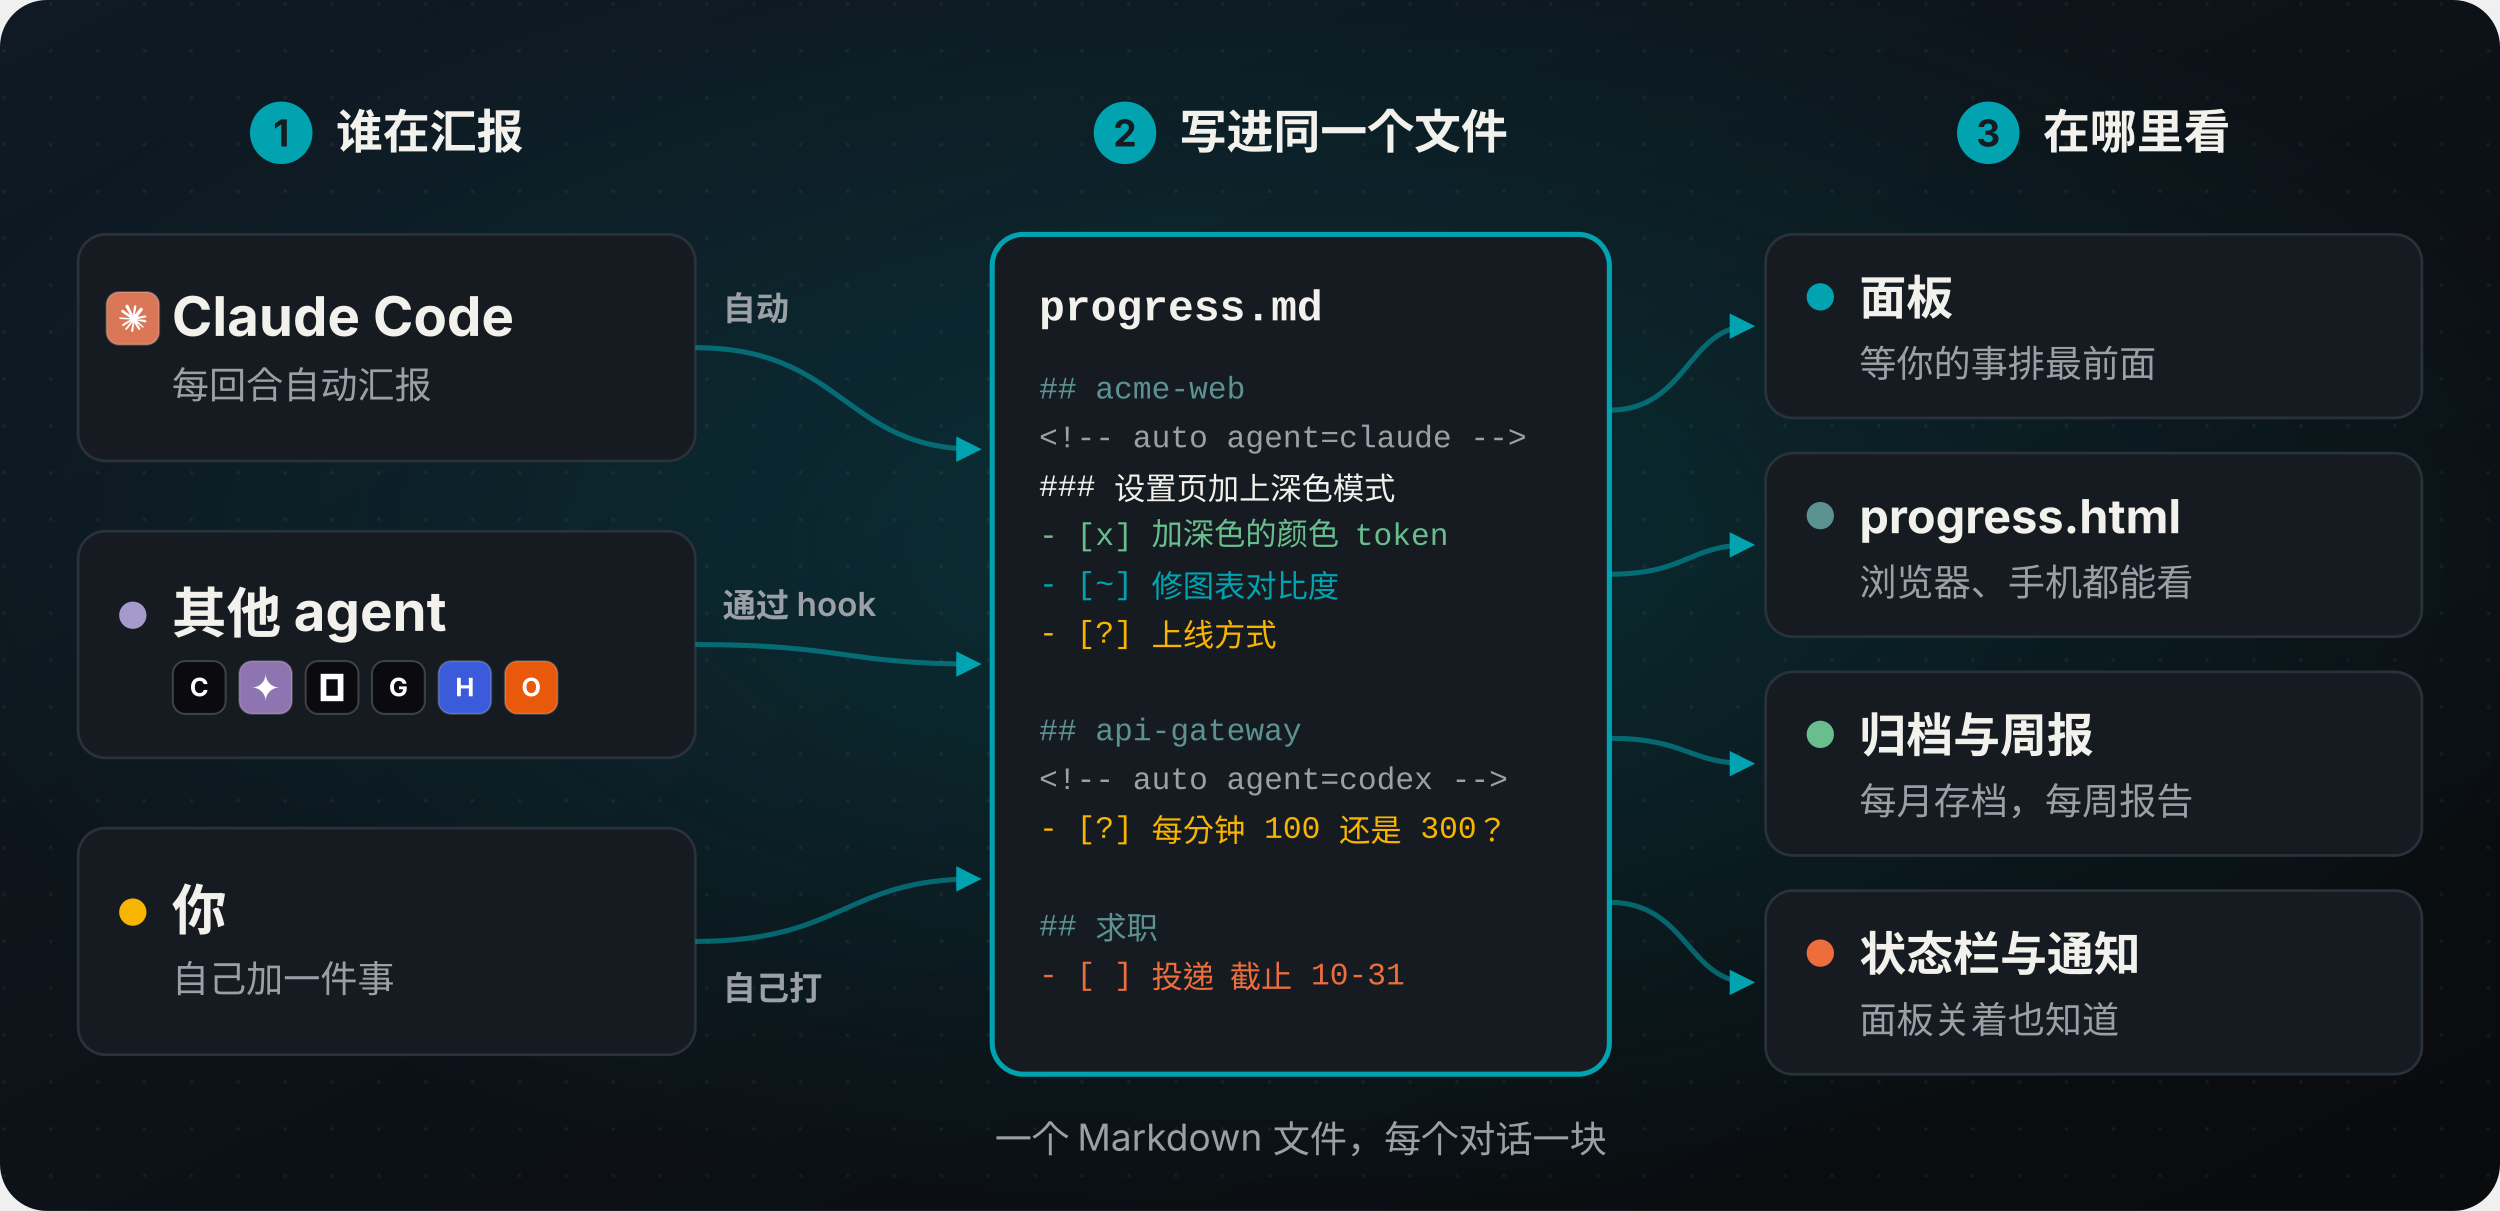
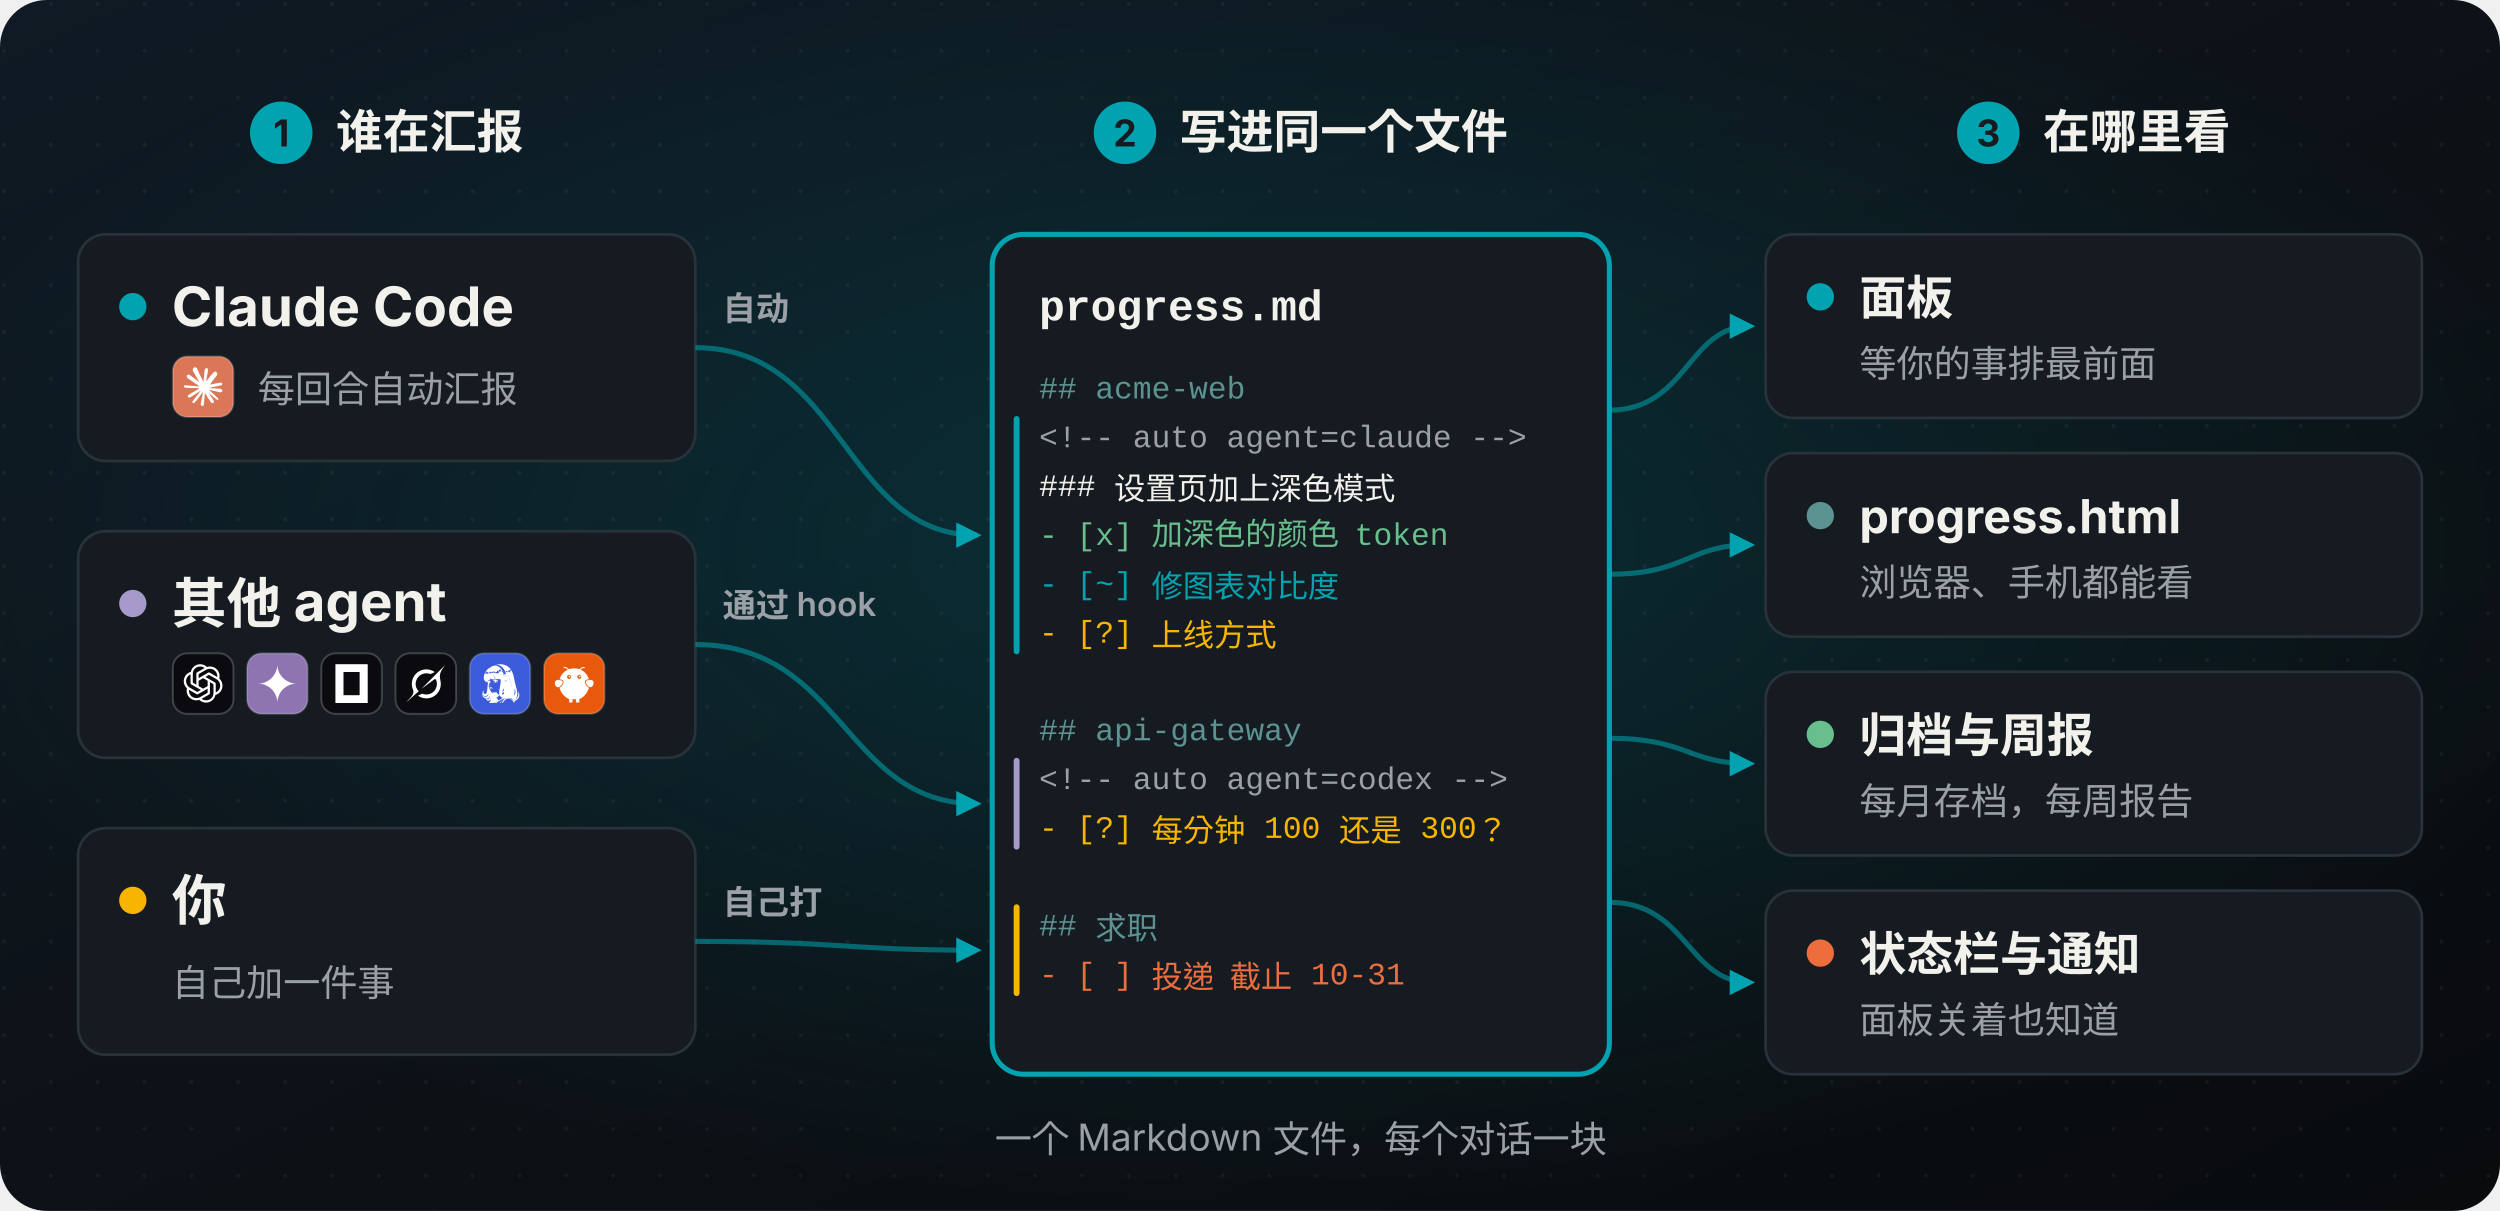
<svg xmlns="http://www.w3.org/2000/svg" width="1280" height="620" viewBox="0 0 1280 620" role="img" aria-label="progress.md: 一个 Markdown 文件，每个对话一块">
  <defs>
    <linearGradient id="sky" x1="0" y1="0" x2="1" y2="1">
      <stop offset="0" stop-color="#0f1a24" />
      <stop offset="0.55" stop-color="#0c1116" />
      <stop offset="1" stop-color="#090b0d" />
    </linearGradient>
    <radialGradient id="glow" cx="0.5" cy="0.45" r="0.55">
      <stop offset="0" stop-color="#00A3AF" stop-opacity="0.2" />
      <stop offset="1" stop-color="#00A3AF" stop-opacity="0" />
    </radialGradient>
    <pattern id="dots" width="24" height="24" patternUnits="userSpaceOnUse">
      <circle cx="2" cy="2" r="1" fill="#fff" fill-opacity="0.05" />
    </pattern>
    <filter id="lift" x="-20%" y="-20%" width="140%" height="160%">
      <feDropShadow dx="0" dy="18" stdDeviation="22" flood-color="#000" flood-opacity="0.55" />
    </filter>
    <clipPath id="edge">
      <rect width="1280" height="620" rx="24" />
    </clipPath>
    <marker id="head" viewBox="0 0 10 10" refX="8" refY="5" markerWidth="5" markerHeight="5" orient="auto-start-reverse">
      <path d="M0 0L10 5L0 10z" fill="#00A3AF" />
    </marker>
  </defs>
  <g clip-path="url(#edge)" font-family="-apple-system, BlinkMacSystemFont, 'Segoe UI', 'Noto Sans TC', 'Noto Sans SC', 'PingFang TC', 'Microsoft JhengHei', 'Microsoft YaHei', sans-serif">
    <rect width="1280" height="620" fill="url(#sky)" />
    <rect width="1280" height="620" fill="url(#glow)" />
    <rect width="1280" height="620" fill="url(#dots)" />
    <circle cx="144" cy="68" r="16" fill="#00A3AF" />
    <text x="144" y="75" text-anchor="middle" font-size="19" font-weight="700" fill="#151b21">1</text>
    <text x="172" y="76" font-size="24" font-weight="700" fill="#f2f1ec">谁在汇报</text>
    <circle cx="576" cy="68" r="16" fill="#00A3AF" />
    <text x="576" y="75" text-anchor="middle" font-size="19" font-weight="700" fill="#151b21">2</text>
    <text x="604" y="76" font-size="24" font-weight="700" fill="#f2f1ec">写进同一个文件</text>
    <circle cx="1018" cy="68" r="16" fill="#00A3AF" />
    <text x="1018" y="75" text-anchor="middle" font-size="19" font-weight="700" fill="#151b21">3</text>
    <text x="1046" y="76" font-size="24" font-weight="700" fill="#f2f1ec">在哪里看</text>
    <rect x="40" y="120" width="316" height="116" rx="14" fill="#151b21" stroke="#29313a" stroke-width="1.4" />
-     <circle cx="68" cy="163" r="7" fill="#00A3AF" />
-     <text x="88" y="172" font-size="28" font-weight="700" fill="#f2f1ec">Claude Code</text>
-     <text x="88" y="204" font-size="19" fill="#9aa0a6">每回合自动汇报</text>
-     <rect x="54" y="149" width="28" height="28" fill="#151b21" />
-     <rect x="54.5" y="149.5" width="27" height="27" rx="6.44" fill="#D97757" stroke="#fff" stroke-opacity="0.2" />
-     <path transform="translate(61 156) scale(0.5833333)" fill="#fff" d="m4.714 15.956 4.717-2.647.079-.231-.079-.128h-.231l-.789-.049-2.696-.073-2.337-.097-2.265-.121-.571-.121-.534-.704.055-.352.48-.322.686.061 1.518.103 2.277.158 1.651.097 2.447.255h.389l.055-.158-.134-.097-.103-.097L6.973 9.836l-2.55-1.688-1.336-.971-.723-.492-.364-.461-.158-1.008.656-.723.88.061.225.061.892.686 1.906 1.475 2.489 1.834.364.303.146-.103.018-.073-.164-.273-1.354-2.447-1.445-2.489-.643-1.032-.17-.619c-.061-.255-.103-.467-.103-.729L6.287.134 6.7 0l.996.134.419.364.619 1.415 1.002 2.228 1.554 3.03.455.898.243.832.091.255h.158v-.146l.128-1.706.237-2.095.231-2.696.079-.759.376-.911.747-.492.583.279.48.686-.067.443-.285 1.852-.559 2.902-.364 1.943h.212l.243-.243.984-1.305 1.651-2.064.729-.82.85-.905.546-.431h1.032l.759 1.129-.34 1.166-1.062 1.348-.88 1.141-1.263 1.7-.789 1.36.073.109.188-.018 2.853-.607 1.542-.279 1.84-.316.832.389.091.395-.328.807-1.967.486-2.307.461-3.436.814-.043.03.049.061 1.548.146.662.036h1.621l3.018.225.789.522.474.638-.079.486-1.214.619-1.639-.389-3.825-.911-1.311-.328h-.182v.109l1.093 1.069 2.003 1.809 2.507 2.331.128.577-.322.455-.34-.049-2.204-1.657-.85-.747-1.925-1.621h-.128v.17l.443.65 2.344 3.521.121 1.081-.17.352-.607.212-.668-.121-1.372-1.925L14.38 17.959l-1.141-1.943-.14.079-.674 7.255-.316.37-.729.279-.607-.461-.322-.747.322-1.475.389-1.925.316-1.53.285-1.9.17-.631-.012-.043-.14.018-1.433 1.967-2.18 2.945-1.724 1.846-.413.164-.716-.37.067-.662.401-.589 2.386-3.036 1.439-1.882.929-1.087-.006-.158h-.055l-6.338 4.116-1.129.146-.486-.455.061-.747.231-.243 1.906-1.311Z" />
+     <circle cx="68" cy="157" r="7" fill="#00A3AF" />
+     <text x="88" y="167" font-size="28" font-weight="700" fill="#f2f1ec">Claude Code</text>
+     <rect x="88.5" y="182.5" width="31" height="31" rx="7.36" fill="#D97757" stroke="#fff" stroke-opacity="0.2" />
+     <g transform="translate(94.08 188.08) scale(0.8267)" fill="#fff">
+       <path d="m4.714 15.956 4.717-2.647.079-.231-.079-.128h-.231l-.789-.049-2.696-.073-2.337-.097-2.265-.121-.571-.121-.534-.704.055-.352.48-.322.686.061 1.518.103 2.277.158 1.651.097 2.447.255h.389l.055-.158-.134-.097-.103-.097L6.973 9.836l-2.55-1.688-1.336-.971-.723-.492-.364-.461-.158-1.008.656-.723.88.061.225.061.892.686 1.906 1.475 2.489 1.834.364.303.146-.103.018-.073-.164-.273-1.354-2.447-1.445-2.489-.643-1.032-.17-.619c-.061-.255-.103-.467-.103-.729L6.287.134 6.7 0l.996.134.419.364.619 1.415 1.002 2.228 1.554 3.03.455.898.243.832.091.255h.158v-.146l.128-1.706.237-2.095.231-2.696.079-.759.376-.911.747-.492.583.279.48.686-.067.443-.285 1.852-.559 2.902-.364 1.943h.212l.243-.243.984-1.305 1.651-2.064.729-.82.85-.905.546-.431h1.032l.759 1.129-.34 1.166-1.062 1.348-.88 1.141-1.263 1.7-.789 1.36.073.109.188-.018 2.853-.607 1.542-.279 1.84-.316.832.389.091.395-.328.807-1.967.486-2.307.461-3.436.814-.043.03.049.061 1.548.146.662.036h1.621l3.018.225.789.522.474.638-.079.486-1.214.619-1.639-.389-3.825-.911-1.311-.328h-.182v.109l1.093 1.069 2.003 1.809 2.507 2.331.128.577-.322.455-.34-.049-2.204-1.657-.85-.747-1.925-1.621h-.128v.17l.443.65 2.344 3.521.121 1.081-.17.352-.607.212-.668-.121-1.372-1.925L14.38 17.959l-1.141-1.943-.14.079-.674 7.255-.316.37-.729.279-.607-.461-.322-.747.322-1.475.389-1.925.316-1.53.285-1.9.17-.631-.012-.043-.14.018-1.433 1.967-2.18 2.945-1.724 1.846-.413.164-.716-.37.067-.662.401-.589 2.386-3.036 1.439-1.882.929-1.087-.006-.158h-.055l-6.338 4.116-1.129.146-.486-.455.061-.747.231-.243 1.906-1.311Z" />
+     </g>
+     <text x="132" y="206" font-size="19" fill="#9aa0a6">每回合自动汇报</text>
    <rect x="40" y="272" width="316" height="116" rx="14" fill="#151b21" stroke="#29313a" stroke-width="1.4" />
-     <circle cx="68" cy="315" r="7" fill="#A59ACA" />
-     <text x="88" y="324" font-size="28" font-weight="700" fill="#f2f1ec">其他 agent</text>
-     <text x="88" y="356" font-size="19" fill="#9aa0a6" />
-     <rect x="88.5" y="338.5" width="27" height="27" rx="6.44" fill="#0B0B0F" stroke="#fff" stroke-opacity="0.2" />
-     <text x="102" y="356.48" text-anchor="middle" font-family="-apple-system, BlinkMacSystemFont, 'Segoe UI', 'Noto Sans TC', 'Noto Sans SC', 'PingFang TC', 'Microsoft JhengHei', 'Microsoft YaHei', sans-serif" font-size="13" font-weight="700" fill="#fff">C</text>
-     <rect x="122.5" y="338.5" width="27" height="27" rx="6.44" fill="#8E75B2" stroke="#fff" stroke-opacity="0.2" />
-     <path transform="translate(129 345) scale(0.5833333)" fill="#fff" d="M11.04 19.32Q12 21.51 12 24q0-2.49.93-4.68.96-2.19 2.58-3.81t3.81-2.55Q21.51 12 24 12q-2.49 0-4.68-.93a12.3 12.3 0 0 1-3.81-2.58 12.3 12.3 0 0 1-2.58-3.81Q12 2.49 12 0q0 2.49-.96 4.68-.93 2.19-2.55 3.81a12.3 12.3 0 0 1-3.81 2.58Q2.49 12 0 12q2.49 0 4.68.96 2.19.93 3.81 2.55t2.55 3.81" />
-     <rect x="156.5" y="338.5" width="27" height="27" rx="6.44" fill="#0B0B0F" stroke="#fff" stroke-opacity="0.2" />
-     <path transform="translate(163 345) scale(0.5833333)" fill="#fff" d="M22 24H2V0h20zM17 4.8H7v14.4h10z" />
-     <rect x="190.5" y="338.5" width="27" height="27" rx="6.44" fill="#0B0B0F" stroke="#fff" stroke-opacity="0.2" />
-     <text x="204" y="356.48" text-anchor="middle" font-family="-apple-system, BlinkMacSystemFont, 'Segoe UI', 'Noto Sans TC', 'Noto Sans SC', 'PingFang TC', 'Microsoft JhengHei', 'Microsoft YaHei', sans-serif" font-size="13" font-weight="700" fill="#fff">G</text>
-     <rect x="224.5" y="338.5" width="27" height="27" rx="6.44" fill="#3B5BDB" stroke="#fff" stroke-opacity="0.2" />
-     <text x="238" y="356.48" text-anchor="middle" font-family="-apple-system, BlinkMacSystemFont, 'Segoe UI', 'Noto Sans TC', 'Noto Sans SC', 'PingFang TC', 'Microsoft JhengHei', 'Microsoft YaHei', sans-serif" font-size="13" font-weight="700" fill="#fff">H</text>
-     <rect x="258.5" y="338.5" width="27" height="27" rx="6.44" fill="#E8590C" stroke="#fff" stroke-opacity="0.2" />
-     <text x="272" y="356.48" text-anchor="middle" font-family="-apple-system, BlinkMacSystemFont, 'Segoe UI', 'Noto Sans TC', 'Noto Sans SC', 'PingFang TC', 'Microsoft JhengHei', 'Microsoft YaHei', sans-serif" font-size="13" font-weight="700" fill="#fff">O</text>
+     <circle cx="68" cy="309" r="7" fill="#A59ACA" />
+     <text x="88" y="319" font-size="28" font-weight="700" fill="#f2f1ec">其他 agent</text>
+     <rect x="88.5" y="334.5" width="31" height="31" rx="7.36" fill="#0B0B0F" stroke="#fff" stroke-opacity="0.2" />
+     <g transform="translate(94.08 340.08) scale(0.8267)" fill="#fff" fill-rule="evenodd">
+       <path d="M9.205 8.658v-2.26c0-.19.072-.333.238-.428l4.543-2.616c.619-.357 1.356-.523 2.117-.523 2.854 0 4.662 2.212 4.662 4.566 0 .167 0 .357-.024.547l-4.71-2.759a.797.797 0 00-.856 0l-5.97 3.473zm10.609 8.8V12.06c0-.333-.143-.57-.429-.737l-5.97-3.473 1.95-1.118a.433.433 0 01.476 0l4.543 2.617c1.309.76 2.189 2.378 2.189 3.948 0 1.808-1.07 3.473-2.76 4.163zM7.802 12.703l-1.95-1.142c-.167-.095-.239-.238-.239-.428V5.899c0-2.545 1.95-4.472 4.591-4.472 1 0 1.927.333 2.712.928L8.23 5.067c-.285.166-.428.404-.428.737v6.898zM12 15.128l-2.795-1.57v-3.33L12 8.658l2.795 1.57v3.33L12 15.128zm1.796 7.23c-1 0-1.927-.332-2.712-.927l4.686-2.712c.285-.166.428-.404.428-.737v-6.898l1.974 1.142c.167.095.238.238.238.428v5.233c0 2.545-1.974 4.472-4.614 4.472zm-5.637-5.303l-4.544-2.617c-1.308-.761-2.188-2.378-2.188-3.948A4.482 4.482 0 014.21 6.327v5.423c0 .333.143.571.428.738l5.947 3.449-1.95 1.118a.432.432 0 01-.476 0zm-.262 3.9c-2.688 0-4.662-2.021-4.662-4.519 0-.19.024-.38.047-.57l4.686 2.71c.286.167.571.167.856 0l5.97-3.448v2.26c0 .19-.07.333-.237.428l-4.543 2.616c-.619.357-1.356.523-2.117.523zm5.899 2.83a5.947 5.947 0 005.827-4.756C22.287 18.339 24 15.84 24 13.296c0-1.665-.713-3.282-1.998-4.448.119-.5.19-.999.19-1.498 0-3.401-2.759-5.947-5.946-5.947-.642 0-1.26.095-1.88.31A5.962 5.962 0 0010.205 0a5.947 5.947 0 00-5.827 4.757C1.713 5.447 0 7.945 0 10.49c0 1.666.713 3.283 1.998 4.448-.119.5-.19 1-.19 1.499 0 3.401 2.759 5.946 5.946 5.946.642 0 1.26-.095 1.88-.309a5.96 5.96 0 004.162 1.713z" />
+     </g>
+     <rect x="126.5" y="334.5" width="31" height="31" rx="7.36" fill="#8E75B2" stroke="#fff" stroke-opacity="0.2" />
+     <g transform="translate(132.08 340.08) scale(0.8267)" fill="#fff">
+       <path d="M11.04 19.32Q12 21.51 12 24q0-2.49.93-4.68.96-2.19 2.58-3.81t3.81-2.55Q21.51 12 24 12q-2.49 0-4.68-.93a12.3 12.3 0 0 1-3.81-2.58 12.3 12.3 0 0 1-2.58-3.81Q12 2.49 12 0q0 2.49-.96 4.68-.93 2.19-2.55 3.81a12.3 12.3 0 0 1-3.81 2.58Q2.49 12 0 12q2.49 0 4.68.96 2.19.93 3.81 2.55t2.55 3.81" />
+     </g>
+     <rect x="164.5" y="334.5" width="31" height="31" rx="7.36" fill="#0B0B0F" stroke="#fff" stroke-opacity="0.2" />
+     <g transform="translate(170.08 340.08) scale(0.8267)" fill="#fff">
+       <path d="M22 24H2V0h20zM17 4.8H7v14.4h10z" />
+     </g>
+     <rect x="202.5" y="334.5" width="31" height="31" rx="7.36" fill="#0B0B0F" stroke="#fff" stroke-opacity="0.2" />
+     <g transform="translate(208.08 340.08) scale(0.8267)" fill="#fff" fill-rule="evenodd">
+       <path d="M9.27 15.29l7.978-5.897c.391-.29.95-.177 1.137.272.98 2.369.542 5.215-1.41 7.169-1.951 1.954-4.667 2.382-7.149 1.406l-2.711 1.257c3.889 2.661 8.611 2.003 11.562-.953 2.341-2.344 3.066-5.539 2.388-8.42l.006.007c-.983-4.232.242-5.924 2.75-9.383.06-.082.12-.164.179-.248l-3.301 3.305v-.01L9.267 15.292M7.623 16.723c-2.792-2.67-2.31-6.801.071-9.184 1.761-1.763 4.647-2.483 7.166-1.425l2.705-1.25a7.808 7.808 0 00-1.829-1A8.975 8.975 0 005.984 5.83c-2.533 2.536-3.33 6.436-1.962 9.764 1.022 2.487-.653 4.246-2.34 6.022-.599.63-1.199 1.259-1.682 1.925l7.62-6.815" />
+     </g>
+     <rect x="240.5" y="334.5" width="31" height="31" rx="7.36" fill="#3B5BDB" stroke="#fff" stroke-opacity="0.2" />
+     <g transform="translate(246.08 340.08) scale(0.8267)" fill="#fff" fill-rule="evenodd">
+       <path d="M5.938 12.835c.127-.039.285.02.373.143.028.038.036.092.046.14.003.014-.02.033-.04.05-.124-.098-.24-.194-.354-.291-.011-.01-.016-.027-.025-.042zM8.396 9.412c.195-.032.39-.06.588-.05a.54.54 0 01.148.026c.202.071.402.147.601.224.028.01.05.036.075.055l-.013.027a9.203 9.203 0 01-.26-.089c-.115-.038-.213-.077-.315-.098-.25-.05-.25-.046-.292-.014l.574.144c.275.139.55.276.823.417.042.022.09.057.107.098.026.06.063.076.117.072.066-.006.132-.017.213-.027l-.04.086c.051.08.142.02.216.064-.074.13-.247.09-.334.199l.061.074-.12.087c0 .106-.038.168-.306.243l.026.085-.196.042.07.124h-.25l-.007.137c-.081-.01-.161-.018-.244-.027l-.053.123c-.027-.008-.052-.011-.073-.023-.067-.038-.128-.056-.195.006-.019.017-.063.014-.093.008-.026-.006-.05-.029-.07-.042-.11.095-.11.095-.208.003-.057.046-.12.074-.186.011-.063.027-.123-.02-.178-.014-.07.007-.097-.035-.133-.07l-.13.033c-.013-.236-.194-.19-.34-.203.005-.072.05-.092.095-.094a.474.474 0 01.159.022c.164.05.32.12.496.138.203.021.405.029.601-.015.265-.059.52-.149.707-.365.049-.056.083-.127.117-.195.019-.038.02-.084-.02-.116a1.397 1.397 0 00-.382-.217c.024.12-.031.182-.115.221 0 .014-.004.025 0 .03.08.115.084.16-.007.267a1.39 1.39 0 01-.218.211.477.477 0 01-.641-.05 1.36 1.36 0 01-.133-.152c-.078-.107-.076-.108-.033-.236-.165-.08-.128-.226-.104-.364.008-.05.028-.096.049-.163-.04.014-.067.017-.087.032a.897.897 0 00-.316.357c-.007.016-.01.034-.02.047-.012.015-.034.038-.045.035-.02-.006-.037-.027-.05-.045-.008-.012-.007-.032-.012-.057h-.126l.053-.172a14.82 14.82 0 00-.039-.049l.11-.284c-.06.026-.091.044-.124.051-.03.007-.064 0-.095 0 0-.031-.01-.07.004-.092.149-.22.305-.428.593-.476z" />
+       <path d="M8.06 10.788c-.003-.038-.004-.075.037-.062.016.006.034.048.028.067-.01.04-.038.032-.064-.005z" />
+       <path d="M11.981.009c.226-.012.453-.011.679 0 .247.01.495.024.74.062.401.064.798.157 1.19.273.463.138.92.299 1.356.511a7.31 7.31 0 012.948 2.642c.292.469.536.963.739 1.479.219.556.446 1.11.623 1.683.204.654.329 1.326.458 1.997.097.504.182 1.01.29 1.511.156.722.329 1.44.494 2.16.186.812.4 1.615.63 2.415.102.355.193.713.282 1.072.11.436.202.876.254 1.323.031.278.066.557.073.837a7.56 7.56 0 01-.017.88c-.037.413-.1.818-.226 1.212a5.017 5.017 0 01-.915 1.649l-.13.156.018.023c.043-.023.088-.041.127-.068.2-.138.373-.307.531-.49.4-.46.721-.973.975-1.529a3.59 3.59 0 00.325-1.72c-.024-.424-.097-.834-.3-1.213-.013-.027-.015-.06-.03-.121.05.035.082.048.101.072.107.13.22.258.315.398.33.494.46 1.052.486 1.64a3.75 3.75 0 01-.47 1.97c-.36.655-.887 1.14-1.526 1.506-.193.111-.394.21-.595.308-.157.078-.248.211-.318.365a.522.522 0 00-.033.406.359.359 0 01.013.139c-.005.077-.077.155-.14.162-.054.006-.125-.043-.15-.116a1.206 1.206 0 01-.06-.233c-.04-.314-.155-.6-.308-.87a3.906 3.906 0 00-.73-.91 2.129 2.129 0 00-.897-.524 4.093 4.093 0 00-.692-.131c-.075-.008-.15-.04-.22.01.18.06.363.11.538.18.434.173.82.43 1.18.728.308.255.58.543.794.884.098.155.186.315.227.496.027.123.042.25.067.375.013.062-.002.109-.053.144-.047.033-.122.034-.163-.01a.455.455 0 01-.08-.14c-.03-.073-.038-.159-.078-.225a7.314 7.314 0 00-1.423-1.664c-.16-.137-.329-.26-.537-.323-.376-.114-.753-.203-1.15-.154-.213.025-.427.032-.64.053a1.6 1.6 0 00-.736.278 5.14 5.14 0 00-.834.72c-.329.342-.642.699-.955 1.055-.136.155-.264.319-.314.531a5.227 5.227 0 00-.012.051.096.096 0 01-.09.076h-.31c-.046 0-.082-.048-.072-.094.023-.108.045-.216.07-.324.075-.325.19-.635.368-.917.024-.039.04-.088.104-.08l.01.049.027.077c.28-.435.571-.834.996-1.135.283-.204.584-.378.89-.55a.196.196 0 00-.098-.002c-.162.043-.325.084-.485.134-.402.124-.764.33-1.11.566-.147.1-.298.193-.414.333a7.314 7.314 0 00-1.07 1.767.845.845 0 00-.04.12.075.075 0 01-.072.056h-.494c-.04 0-.062-.051-.036-.082.123-.14.246-.282.377-.415.275-.281.58-.532.777-.884.027-.048.063-.09.095-.135.238-.333.54-.607.818-.902.082-.086.175-.16.26-.24.029-.027.053-.057.079-.085l-.018-.025-.135.041c-.034.017-.07.031-.102.05-.248.144-.494.292-.743.433-.408.23-.825.439-1.209.711-.281.2-.591.358-.889.533-.02.012-.044.015-.08.028-.015-.135.143-.201.108-.336-.033.014-.064.02-.085.038-.111.096-.227.19-.328.296-.148.157-.284.325-.425.488-.125.143-.25.286-.373.431A.153.153 0 019.89 24H8.762a.316.316 0 00.016-.042c.028-.09.085-.172.083-.28-.091-.018-.162.001-.212.077a4.45 4.45 0 00-.136.215c-.01.016-.024.03-.042.03h-.093c-.019 0-.029-.022-.017-.037.071-.088.14-.178.209-.268.001-.002-.006-.012-.012-.024-.014.004-.03.006-.045.013-.176.09-.352.181-.527.274a.363.363 0 01-.168.042H5.202c-.026 0-.039-.036-.019-.053.21-.178.402-.374.558-.605.335-.496.538-1.047.667-1.629.004-.02-.003-.043-.006-.091-.037.048-.059.072-.076.1a1.943 1.943 0 01-.334.415c-.28.258-.59.448-.983.464-.297.012-.588 0-.865-.127-.46-.21-.722-.57-.794-1.072-.025-.17-.017-.171-.182-.219A3.513 3.513 0 011.97 20.6a2.286 2.286 0 01-.808-1.13 3.569 3.569 0 01-.16-1.245c.002-.034.016-.067.024-.1.032.023.046.043.05.066.033.153.059.308.096.46.086.355.257.664.516.92.258.256.571.419.91.532.358.118.717.138 1.07-.016a1.89 1.89 0 00.621-.452c.328-.348.533-.76.648-1.223.009-.034.005-.071.007-.11-.015.006-.026.006-.03.011-.031.05-.064.1-.093.152-.284.502-.679.887-1.196 1.135-.351.17-.718.255-1.11.159a1.607 1.607 0 01-.971-.64 2.006 2.006 0 01-.368-.924 2.903 2.903 0 01.02-.886c.05-.439.466-1.17.742-1.271-.02.063-.035.112-.053.16-.043.116-.097.227-.13.345a1.901 1.901 0 00-.05.82c.033.212.09.416.204.6.147.236.346.407.62.465.11.023.225.014.338.018a.576.576 0 00.386-.131c.164-.128.282-.292.366-.481.168-.375.24-.777.309-1.179.05-.296.093-.594.133-.893.039-.281.071-.563.104-.845.026-.232.048-.464.074-.696.024-.228.052-.455.076-.683.024-.227.047-.455.069-.683.013-.14.022-.28.034-.42l.037-.417c.022-.25.041-.5.065-.748.008-.082-.02-.132-.09-.177a2.46 2.46 0 01-.492-.418c-.1-.109-.188-.228-.282-.342-.035-.042-.056-.097-.116-.118a2.084 2.084 0 00.275.597c.06.092.131.176.196.265.063.086.182.115.234.226-.028.003-.046.01-.06.006a4.74 4.74 0 01-.22-.057 2.71 2.71 0 01-1.287-.819c-.435-.487-.656-1.076-.71-1.723a5.206 5.206 0 01.014-1.06c.072-.602.22-1.186.45-1.745.155-.376.338-.741.526-1.102.205-.393.466-.75.765-1.076.512-.559 1.104-1.024 1.726-1.448.717-.49 1.478-.898 2.277-1.233C8.244.828 8.767.632 9.31.494c.655-.166 1.31-.33 1.982-.415.229-.03.458-.058.688-.07zm-1.847 22.82c-.07.06-.147.111-.207.18-.238.27-.464.549-.668.869l-.044.108a.177.177 0 00.093-.057c.174-.19.351-.378.519-.574.104-.122.195-.255.288-.386.024-.034.03-.08.046-.12l-.027-.02zm1.65-3.695a5.51 5.51 0 00-.653.593l-.37.386a.963.963 0 01-.377.25 1.372 1.372 0 01-.467.09c-.044 0-.087.006-.151.012.028.058.043.097.064.131.15.242.301.482.45.724.136.22.276.438.399.666.068.125.105.267.156.404.077.027.14-.018.202-.048.29-.135.579-.274.867-.412.213-.101.437-.186.636-.31.347-.215.68-.455 1.018-.685.015-.01.026-.028.042-.046-.023-.019-.038-.037-.056-.044-.287-.111-.527-.3-.77-.482a5.319 5.319 0 01-.506-.42 1.757 1.757 0 01-.41-.653c-.019-.049-.045-.095-.075-.156zm-5.847.264c-.06.096-.097.194-.132.293a3.38 3.38 0 01-.555 1.01c-.2.25-.455.412-.762.493-.23.06-.464.076-.7.07-.048-.002-.097.002-.158.005.016.04.021.066.035.085.1.145.23.246.4.295.157.046.316.034.498.023.181-.037.343-.115.485-.234.238-.199.402-.454.536-.732.175-.363.264-.751.342-1.144.01-.053.008-.11.011-.164zm14.945-4.586c.008.029.016.057.027.107.024.155.051.31.072.464.03.219.067.437.078.657.017.344.027.689-.014 1.033-.037.315-.063.633-.116.946a6.153 6.153 0 01-.46 1.518c-.008.018-.01.039-.02.082.047-.03.077-.042.098-.064.085-.083.17-.167.248-.255.271-.305.458-.66.596-1.043.18-.498.228-1.011.145-1.531-.103-.65-.33-1.263-.597-1.881a9.055 9.055 0 00-.024-.055l-.033.022zM5.797 8.29a.26.26 0 00.018.153c.124.251.25.501.379.75.025.049.066.09.03.163-.284.06-.578.119-.88.255.059.038.097.06.132.087.042.032.112.058.09.12-.01.033-.075.048-.117.072.017.01.043.021.067.036.166.102.33.207.447.368.138.192.229.404.188.644-.079.469-.306.85-.69 1.132-.054.04-.106.083-.161.122a.243.243 0 00-.103.245.77.77 0 00.055.195c.083.196.22.35.375.492.083.076.159.164.222.257a.37.37 0 01.025.377c-.023.05-.05.099-.076.148-.03.06-.028.111.022.162.041.042.08.089.112.138.038.058.078.079.147.05a.486.486 0 01.333-.006c.16.046.302.126.444.21.13.077.264.149.4.219.067.035.14.05.219.026.071-.022.124.01.145.076.02.064-.003.108-.074.139-.07.03-.137.063-.209.088-.1.035-.201.073-.314.077-.013-.107.11-.088.127-.159-.206-.126-.643-.145-.801-.034.063.112.035.21-.096.313-.13-.1-.025-.202.002-.3a.209.209 0 00-.249.17c-.015.101.067.216.178.224.108.007.218-.005.326-.012.06-.005.12-.027.199 0-.103.123-.248.127-.357.19.002.05.07.086.019.131-.053.048-.095-.001-.132-.03-.08-.063-.16-.126-.231-.197a.474.474 0 01-.157-.311.52.52 0 00-.043-.172c-.032-.074-.032-.137.033-.19-.018-.03-.028-.053-.045-.072a1.222 1.222 0 01-.196-.369c-.053-.137-.046-.264.048-.381.024-.03.05-.06.064-.095a.664.664 0 00.047-.168c.017-.165-.064-.287-.182-.387-.186-.156-.36-.322-.46-.551-.005-.011-.024-.017-.037-.026-.011.017-.024.027-.025.038-.019.185-.045.37-.052.557-.014.377.058.743.162 1.104.118.41.289.798.488 1.173.267.502.537 1.002.812 1.5.055.098.13.189.208.27.198.202.452.272.724.273.202 0 .404-.006.605-.026.295-.03.59-.073.884-.113.183-.025.365-.057.548-.08.21-.026.38.073.522.21.16.156.305.327.447.5.22.265.397.56.554.867.05.098.07.1.147.03.13-.121.26-.242.394-.36.067-.059.088-.12.067-.213a3.535 3.535 0 01-.085-.796c.002-.157.006-.314.018-.471.015-.224.03-.45.06-.672a59.114 59.114 0 01.362-2.298c.087-.493.182-.984.268-1.477.06-.347.118-.694.162-1.043.034-.273.055-.55.063-.825.011-.332.003-.665.002-.998 0-.077.004-.155-.01-.23-.028-.142-.01-.155-.162-.19a5.826 5.826 0 00-.607-.107c-.146-.018-.207-.053-.221-.19-.006-.049-.025-.098-.041-.146-.009-.025-.024-.048-.046-.09l-.025.264c-.009.096-.029.116-.127.115-.055 0-.11-.008-.164-.008-.476 0-.952-.008-1.426.032-.095.008-.173-.015-.226-.103-.04-.066-.088-.126-.134-.186-.063-.084-.086-.093-.182-.06-.195.068-.388.138-.582.21a2.71 2.71 0 00-.675.394.986.986 0 01-.323.168c-.033.01-.07.008-.127.013.02-.066.024-.114.047-.15.064-.105.135-.205.205-.306.023-.033.049-.063.073-.095l-.015-.023-.201.037c-.146.04-.296.07-.437.122-.148.053-.266.023-.386-.072a3.623 3.623 0 01-.733-.786l-.093-.132zm8.592 8.963l-.147.09c-.22.134-.44.266-.659.402-.093.058-.184.12-.27.188-.085.07-.124.161-.072.272.047.1.093.2.147.294.047.08.124.138.213.147.11.01.228.012.336-.012.217-.05.372-.205.528-.357a.291.291 0 00.087-.308c-.046-.18-.079-.365-.118-.547-.011-.052-.027-.103-.045-.169zm-.257-2.409c-.12.291-.205.597-.325.91-.151.433-.294.87-.435 1.323.036-.01.054-.01.067-.018.261-.16.522-.324.785-.484.054-.033.071-.078.065-.138-.012-.13-.024-.262-.034-.393l-.068-.886c-.008-.103-.02-.206-.029-.31-.009 0-.017-.002-.026-.004zm3.081-8.13l.099.285c.08.231.159.463.24.714l.58 1.952c.187.63.372 1.262.558 1.893.114.382.235.762.343 1.146.072.257.126.519.186.799.044.206.087.413.127.64.034.106.023.226.077.325l.025-.006-.068-.362c-.038-.206-.077-.412-.113-.638-.015-.07-.029-.141-.046-.211-.095-.396-.177-.796-.29-1.187-.196-.685-.413-1.364-.618-2.046-.165-.549-.322-1.1-.488-1.648-.069-.227-.15-.45-.226-.695l-.117-.336c-.037-.107-.075-.216-.115-.322-.04-.106-.084-.21-.127-.314a7.558 7.558 0 01-.027.01zM6.225 14.304c-.063-.001-.115.014-.134.083a.35.35 0 00.41.012 4.533 4.533 0 00-.276-.095zM5.23 11.98c-.026-.027-.057-.048-.075.002-.012.032-.007.07-.01.113.082-.037.082-.037.085-.115zm.062-1.189a.135.135 0 00-.088.056.197.197 0 00-.025.11c.005.152.01.306.026.457a.751.751 0 00.066.218c.061.136.157.167.288.101.055-.027.06-.054.025-.11a4.52 4.52 0 01-.129-.211c-.015-.068-.066-.131-.033-.207.04-.09-.076-.116-.074-.19V10.874c-.003-.038-.006-.087-.056-.083zm-.017-.968a.867.867 0 00-.467.127c-.076.045-.084.07-.05.158.034.087.07.173.115.254.064.117.09.125.21.077a.657.657 0 01.336-.053c.202.022.357.136.504.264l.092.077c.007-.006.014-.013.022-.018-.019-.105-.035-.226-.149-.264-.157-.053-.324-.075-.508-.117l-.24-.005c.24-.169.452-.044.687.009-.063-.115-.153-.147-.23-.193-.082-.05-.17-.092-.25-.144-.06-.037-.12-.08-.072-.172zm10.233.325c-.23-.01-.427.08-.608.211-.034.026-.06.065-.105.117.087.026.15.046.232.065.044-.015.088-.03.13-.046.306-.114.61-.115.904.031.126.063.237.04.366-.005-.02-.031-.03-.054-.045-.071a.986.986 0 00-.448-.273c-.14-.044-.284-.024-.426-.03zM7.99 6.483a.308.308 0 00.002.133c.08.321.156.643.242.962.104.387.27.75.456 1.103.02.037.061.08.098.087a.404.404 0 00.253-.051l-.472-.84c-.23-.448-.405-.92-.579-1.394zM10.397.497c-.2-.008-.405.004-.603.034-.236.035-.47.087-.7.152-.287.08-.569.18-.852.273-.04.013-.074.038-.11.058.028.014.05.018.07.014.287-.068.58-.085.873-.09.134-.002.269.009.402.025.19.024.382.048.57.09.456.104.874.3 1.265.556.464.306.888.66 1.257 1.078.205.232.395.475.56.739.17.274.315.561.449.856.273.601.456 1.232.6 1.876.04.173.07.348.1.524.017.104.065.167.17.19.122.028.2.105.22.251-.003.102-.06.174-.129.24a1.065 1.065 0 00-.268.358.164.164 0 00.083-.039c.08-.086.162-.172.235-.265a.56.56 0 00.13-.333c.009-.05.022-.1.024-.15.007-.124-.017-.15-.143-.168-.025-.004-.049-.014-.073-.015-.082-.007-.125-.063-.137-.131-.033-.198-.004-.355.247-.408.086-.018.174-.03.26-.042.158-.023.315-.053.473-.067.14-.012.19.033.226.167.008.029.018.057.021.087.019.179-.008.225-.141.288-.027.013-.055.024-.078.042a.148.148 0 00-.051.067c-.039.144.073.382.206.445l.673.32c.023.011.05.015.075.023l.018-.026c-.015-.008-.032-.013-.044-.024a2.27 2.27 0 00-.544-.32 4.898 4.898 0 00-.173-.075.203.203 0 01-.126-.191c-.003-.085.045-.154.128-.187l.059-.025c.099-.044.118-.076.112-.187a.384.384 0 00-.008-.063c-.067-.294-.123-.59-.205-.88a9.478 9.478 0 00-.826-2.036 7.465 7.465 0 00-1.39-1.805 4.536 4.536 0 00-1.177-.824 3.656 3.656 0 00-1.016-.328 6.155 6.155 0 00-.712-.074zm6.719 5.955c.01.014.018.028.038.034l-.022-.044-.016.01zM4.103 3.917a.062.062 0 01-.03.012.455.455 0 01-.04.039c-.01.01-.02.02-.045.04l-.363.354c-.088.085-.17.178-.266.253-.284.22-.425.53-.544.855a.132.132 0 00-.007.071c.013.055.033.108.052.168l.074.026c-.017.056-.03.105-.047.152-.058.164-.118.327-.175.491-.005.015.008.036.019.077.08-.175.158-.33.225-.489.228-.544.484-1.074.819-1.561.09-.133.182-.266.283-.401.004-.006.007-.013.022-.03.001-.016.003-.032.015-.04l.008-.017zm12.976 2.408a.023.023 0 01.009.019.073.073 0 00-.006.01.188.188 0 00.007.02l.018.022c.002-.007.007-.016.005-.021-.003-.01-.012-.018-.02-.038a1.331 1.331 0 01-.013-.012zM4.199 4.48c-.003.004-.008.008-.027.014-.005.013-.011.025-.031.047a2.085 2.085 0 01-.124.167c-.048.07-.116.055-.181.041-.134-.028-.228.016-.287.143-.089.187-.187.37-.273.56-.049.108-.11.216-.118.36.081.003.154.007.228.008h.228a2.563 2.563 0 01-.079.264c-.01.052-.022.103-.033.155l.02.004c.018-.046.037-.092.067-.153.066-.142.13-.285.2-.426.02-.04.034-.1.116-.092 0 .043.004.084 0 .124-.005.045-.017.09-.028.143.141.043.086.174.115.269.102-.022.104-.195.248-.144v.205l.017.002.439-1.059c-.13 0-.246-.02-.358.033-.024.011-.058-.001-.108-.004.075-.15.139-.278.211-.417a.128.128 0 01.025-.036c0-.015-.001-.03.008-.038l.006-.02c-.005.006-.01.011-.028.017-.004.012-.009.024-.026.045a.085.085 0 01-.032.033c-.123.157-.09.164-.258.106-.079-.027-.078-.028-.047-.144.028-.046.056-.093.098-.15 0-.016-.001-.032.007-.042L4.2 4.48zm2.073-.67c-.003.006-.007.011-.027.016-.094.125-.194.246-.28.377-.155.238-.301.481-.451.723-.14.224-.345.368-.575.481-.017.008-.04.006-.079.011.012-.059.016-.109.033-.153a6.076 6.076 0 01.229-.518l-.007-.02a.138.138 0 01-.035.025c-.028.05-.055.1-.093.164-.26.424-.443.817-.442.95.024.004.048.011.073.013.177.013.188.007.26-.165.03-.07.077-.12.147-.15l.175-.07c.044-.018.085-.057.146-.032.003.05-.01.11.014.145.042.062.044.125.047.193.002.049.017.098.026.147.029-.034.039-.065.05-.097.142-.39.277-.782.428-1.17.1-.256.22-.504.33-.756.013-.03.013-.067.03-.092V3.81zm3.987-.34c0 .045.01.084.021.123.042.16.094.318.124.48.024.133.023.27.028.406 0 .033-.019.067-.032.11-.094-.058-.047-.158-.106-.215h-.125c-.015.072-.01.152-.046.2-.066.085-.155.154-.236.227-.043.038-.078.018-.103-.025l-.046-.087c-.065.035-.117.069-.172.093-.116.051-.235.095-.35.147-.085.038-.09.053-.07.147.014.075.034.148.047.223.013.072.05.109.123.124.233.05.462.115.657.265.058-.102.058-.102.168-.151.03-.014.06-.03.092-.042.08-.03.115-.017.15.06.023.048.041.098.066.158.06-.14-.042-.267.017-.416.157.18.24.39.375.567a.235.235 0 00.022-.098c.002-.124 0-.247.002-.371 0-.034.013-.067.02-.1l.032-.003c.11.155.13.354.226.52a3.036 3.036 0 00-.01-.392c-.004-.045 0-.074.05-.088.08.036.116.14.215.158-.03-.275-.423-1.137-.798-1.635-.114-.127-.2-.28-.34-.386zm-2.667.696c-.019.034-.03.05-.037.067-.061.185-.125.37-.18.556-.031.105-.087.169-.195.19-.09.019-.178.052-.268.073-.038.009-.089.015-.118-.003-.024-.016-.025-.069-.036-.106-.064.076-.082.087-.17.047-.133-.062-.262-.135-.393-.201-.048-.025-.093-.063-.17-.03-.043.12-.091.25-.137.382-.099.28-.087.242.095.453.046.048.102.03.154.023.054-.009.106-.03.16-.036.13-.013.26-.08.367-.015.204-.064.387-.122.571-.178.05-.015.089.005.114.054.022.042.034.093.082.121.038-.056-.013-.128.063-.178l.14.241-.042-1.46zm.278.358c-.096-.01-.107.01-.11.108-.002.038-.003.078.002.115.03.2.099.386.174.57.002.006.012.01.022.015l.078-.05c.052.036.081.088.153.088.205-.002.41.014.616.012.099-.001.158.042.205.12.018.03.024.077.088.066l-.08-.394c-.05-.195-.085-.395-.172-.589-.057.057-.114.068-.18.046a.72.72 0 00-.135-.028c-.22-.028-.44-.059-.66-.08zm10.254-1.727c.089.163.155.316.139.491-.016.168.026.342-.044.516-.047-.033-.088-.082-.112-.075-.117.035-.164-.057-.227-.115a4.772 4.772 0 01-.286-.29l-.104-.113a4.856 4.856 0 01-.023.019c.035.046.07.093.11.156.04.064.084.127.122.193.034.058.065.118.031.205-.082-.01-.164-.019-.246-.032-.06-.01-.101 0-.124.07-.031.098-.037.096-.15.09.02.042.036.08.057.116.041.074.03.138-.03.196-.06.06-.118.122-.178.181a.175.175 0 01-.185.046c-.222-.061-.447-.113-.67-.174-.032-.009-.063-.04-.086-.068-.03-.04-.052-.087-.08-.13-.044-.07-.09-.138-.136-.207a.18.18 0 00-.014.105c.012.127.03.253.035.38.005.1-.024.12-.121.104-.104-.017-.206-.04-.31-.058-.064-.012-.131-.028-.202.03l.081.208c.09 0 .166-.01.237.002a.819.819 0 01.458.251c.078.083.154.168.241.26l.018-.005c-.004-.006-.008-.013-.01-.04.014-.056-.062-.118.018-.178.031.03.064.057.088.09.058.078.111.159.169.257l.089.141.024-.013a2093.819 2093.819 0 01-.427-.934c.055.007.083.007.108.016.193.07.385.142.577.216.074.028.147.06.219.094.062.028.112.018.157-.033.05-.056.102-.112.154-.167.05-.051.095-.046.132.014.016.025.026.053.04.08.071.138.143.277.217.433l.159.308.025-.011c-.044-.106-.07-.218-.138-.334-.057-.182-.168-.346-.206-.545.136.034.362.326.567.732l.057.074.018-.011a1.563 1.563 0 01-.052-.127c-.046-.145-.097-.29-.136-.436-.022-.083-.036-.173.022-.26l.109.058-.026-.207.027-.016c.022.02.05.036.065.06.073.108.143.22.215.33.01.016.029.029.043.043-.036-.217-.2-.38-.229-.626l.155.112c.014-.166.012-.319.042-.465.032-.158-.023-.297-.063-.445.024.004.036.006.055.025.092.124.183.249.277.371.02.027.05.047.069.087l.04.063.019-.015a.293.293 0 01-.053-.082 27.922 27.922 0 01-.332-.49c-.221-.311-.363-.467-.485-.521zm-6.57.327c-.003.161.092.275.069.415l-.368.087c.09.139.032.237-.052.331-.05.057-.092.122-.143.178-.037.04-.046.078-.018.126l.16.275c.029.048.072.066.128.064.076-.003.152 0 .228-.001.116-.003.216.022.275.137.006.014.02.024.044.052.004-.059-.003-.098.01-.13.016-.04.04-.099.072-.108.084-.023.173-.024.26-.03.013-.001.027.018.04.029l.071.065c.019-.11-.082-.198-.024-.31l.126.04c-.026-.123-.07-.245-.071-.366 0-.123.051-.243.115-.36.107.062.16.156.234.253.183.265.36.533.494.834.165-.078.27.068.407.088-.003-.106-.133-.441-.197-.492a.142.142 0 00-.102-.028c-.06.011-.119.039-.191.063-.025-.039-.056-.078-.077-.122a3.936 3.936 0 00-.473-.783c-.076-.094-.16-.182-.228-.26l-.391.285c-.049.035-.094.03-.132-.017l-.169-.207c-.025-.03-.053-.059-.097-.108z" />
+     </g>
+     <rect x="278.5" y="334.5" width="31" height="31" rx="7.36" fill="#E8590C" stroke="#fff" stroke-opacity="0.2" />
+     <g transform="translate(284.08 340.08) scale(0.8267)" fill="#fff" fill-rule="evenodd">
+       <path d="M9.046 7.104a.527.527 0 110 1.055.527.527 0 010-1.055z" />
+       <path d="M15.376 7.104a.528.528 0 110 1.056.528.528 0 010-1.056z" />
+       <path d="M16.877 1.912c.58-.27 1.14-.323 1.616-.037a.317.317 0 01-.326.542c-.227-.136-.547-.153-1.022.068-.352.165-.765.45-1.234.866 2.683 1.17 4.4 3.5 5.148 5.921a6.421 6.421 0 00-.704.184c-.578.016-1.174.204-1.502.735-.338.55-.268 1.276.072 2.069l.005.012.007.014c.523 1.045 1.318 1.91 2.2 2.284-.912 3.274-3.44 6.144-5.972 6.988v2.109h-2.11v-2.11c-1.043.417-2.086.01-2.11 0v2.11h-2.11v-2.11c-2.531-.843-5.061-3.713-5.973-6.987.882-.373 1.678-1.238 2.2-2.284l.007-.014.006-.012c.34-.793.41-1.518.071-2.069-.327-.531-.923-.719-1.503-.735a6.409 6.409 0 00-.704-.183c.749-2.421 2.466-4.751 5.149-5.922-.47-.416-.88-.701-1.234-.866-.474-.221-.794-.204-1.021-.068a.318.318 0 01-.435-.109.317.317 0 01.109-.433c.476-.286 1.036-.233 1.615.037.49.229 1.031.628 1.621 1.182A9.924 9.924 0 0112 2.568c1.199 0 2.284.19 3.256.526.59-.554 1.13-.953 1.62-1.182zM8.835 6.577a1.266 1.266 0 100 2.532 1.266 1.266 0 000-2.532zm6.33 0a1.267 1.267 0 100 2.533 1.267 1.267 0 000-2.533z" />
+       <path d="M.395 13.118c-.966-1.932-.163-3.863 2.41-3.365v-.001l.05.01c.084.018.17.038.26.06.033.009.067.017.1.027.084.022.168.048.255.076l.09.027c.528 0 .95.158 1.16.501.212.343.212.87-.105 1.61-.085.17-.178.333-.276.489l-.01.017a4.967 4.967 0 01-.62.791l-.019.02c-1.092 1.117-2.496 1.336-3.295-.262z" />
+       <path d="M21.193 9.753c2.574-.5 3.378 1.433 2.411 3.365-.58 1.159-1.476 1.361-2.342.96l-.011-.005a2.419 2.419 0 01-.114-.056l-.019-.01a2.751 2.751 0 01-.115-.067l-.023-.014c-.035-.022-.071-.044-.106-.068l-.05-.035c-.55-.388-1.062-1.007-1.44-1.76-.276-.647-.311-1.132-.174-1.472.176-.439.636-.639 1.23-.639.032-.011.066-.02.099-.03.08-.026.16-.05.238-.072l.117-.03a5.502 5.502 0 01.3-.067z" />
+     </g>
    <rect x="40" y="424" width="316" height="116" rx="14" fill="#151b21" stroke="#29313a" stroke-width="1.4" />
-     <circle cx="68" cy="467" r="7" fill="#F8B500" />
-     <text x="88" y="476" font-size="28" font-weight="700" fill="#f2f1ec">你</text>
-     <text x="88" y="508" font-size="19" fill="#9aa0a6">自己加一件事</text>
-     <path d="M356 178 C432 178 432 230 500 230" fill="none" stroke="#00A3AF" stroke-opacity="0.55" stroke-width="2.6" marker-end="url(#head)" />
-     <path d="M356 330 C432 330 432 340 500 340" fill="none" stroke="#00A3AF" stroke-opacity="0.55" stroke-width="2.6" marker-end="url(#head)" />
-     <path d="M356 482 C432 482 432 450 500 450" fill="none" stroke="#00A3AF" stroke-opacity="0.55" stroke-width="2.6" marker-end="url(#head)" />
+     <circle cx="68" cy="461" r="7" fill="#F8B500" />
+     <text x="88" y="471" font-size="28" font-weight="700" fill="#f2f1ec">你</text>
+     <text x="88" y="510" font-size="19" fill="#9aa0a6">自己加一件事</text>
+     <path d="M356 178 C432 178 432 274 500 274" fill="none" stroke="#00A3AF" stroke-opacity="0.55" stroke-width="2.6" marker-end="url(#head)" />
+     <path d="M356 330 C432 330 432 411.5 500 411.5" fill="none" stroke="#00A3AF" stroke-opacity="0.55" stroke-width="2.6" marker-end="url(#head)" />
+     <path d="M356 482 C432 482 432 486.5 500 486.5" fill="none" stroke="#00A3AF" stroke-opacity="0.55" stroke-width="2.6" marker-end="url(#head)" />
    <text x="370" y="164" font-size="17" font-weight="600" fill="#9aa0a6">自动</text>
    <text x="370" y="316" font-size="17" font-weight="600" fill="#9aa0a6">通过 hook</text>
-     <text x="370" y="512" font-size="17" font-weight="600" fill="#9aa0a6">自己打</text>
+     <text x="370" y="468" font-size="17" font-weight="600" fill="#9aa0a6">自己打</text>
    <rect x="508" y="120" width="316" height="430" rx="16" fill="#151b21" stroke="#00A3AF" stroke-width="2.6" />
    <text x="532" y="164" font-family="ui-monospace, SFMono-Regular, Menlo, Consolas, 'Liberation Mono', 'Noto Sans Mono CJK TC', 'Noto Sans CJK TC', 'PingFang TC', 'Microsoft JhengHei', monospace" font-size="22" font-weight="700" fill="#f2f1ec">progress.md</text>
+     <rect x="519" y="213" width="3" height="122" rx="1.5" fill="#00A3AF" />
+     <rect x="519" y="388" width="3" height="47" rx="1.5" fill="#A59ACA" />
+     <rect x="519" y="463" width="3" height="47" rx="1.5" fill="#F8B500" />
    <g font-family="ui-monospace, SFMono-Regular, Menlo, Consolas, 'Liberation Mono', 'Noto Sans Mono CJK TC', 'Noto Sans CJK TC', 'PingFang TC', 'Microsoft JhengHei', monospace" font-size="16">
      <text x="532" y="204" fill="#5C9291">## acme-web</text>
      <text x="532" y="229" fill="#9aa0a6">&lt;!-- auto agent=claude --&gt;</text>
      <text x="532" y="254" fill="#f2f1ec">### 设置页加上深色模式</text>
      <text x="532" y="279" fill="#68BE8D">- [x] 加深色的颜色 token</text>
      <text x="532" y="304" fill="#00A3AF">- [~] 修图表对比度</text>
      <text x="532" y="329" fill="#F8B500">- [?] 上线方式</text>
      <text x="532" y="379" fill="#5C9291">## api-gateway</text>
      <text x="532" y="404" fill="#9aa0a6">&lt;!-- auto agent=codex --&gt;</text>
      <text x="532" y="429" fill="#F8B500">- [?] 每分钟 100 还是 300？</text>
      <text x="532" y="479" fill="#5C9291">## 求职</text>
      <text x="532" y="504" fill="#ED6D3D">- [ ] 投递   截止 10-31</text>
    </g>
    <text x="666" y="590" text-anchor="middle" font-size="19" fill="#9aa0a6">一个 Markdown 文件，每个对话一块</text>
    <path d="M824 210 C864 210 864 167 896 167" fill="none" stroke="#00A3AF" stroke-opacity="0.55" stroke-width="2.6" marker-end="url(#head)" />
    <path d="M824 294 C864 294 864 279 896 279" fill="none" stroke="#00A3AF" stroke-opacity="0.55" stroke-width="2.6" marker-end="url(#head)" />
    <path d="M824 378 C864 378 864 391 896 391" fill="none" stroke="#00A3AF" stroke-opacity="0.55" stroke-width="2.6" marker-end="url(#head)" />
    <path d="M824 462 C864 462 864 503 896 503" fill="none" stroke="#00A3AF" stroke-opacity="0.55" stroke-width="2.6" marker-end="url(#head)" />
    <rect x="904" y="120" width="336" height="94" rx="14" fill="#151b21" stroke="#29313a" stroke-width="1.4" />
    <circle cx="932" cy="152" r="7" fill="#00A3AF" />
    <text x="952" y="161" font-size="24" font-weight="700" fill="#f2f1ec">面板</text>
    <text x="952" y="193" font-size="19" fill="#9aa0a6">等你的事排最前面</text>
    <rect x="904" y="232" width="336" height="94" rx="14" fill="#151b21" stroke="#29313a" stroke-width="1.4" />
    <circle cx="932" cy="264" r="7" fill="#5C9291" />
    <text x="952" y="273" font-size="24" font-weight="700" fill="#f2f1ec">progress.html</text>
    <text x="952" y="305" font-size="19" fill="#9aa0a6">浏览器、手机都能看</text>
    <rect x="904" y="344" width="336" height="94" rx="14" fill="#151b21" stroke="#29313a" stroke-width="1.4" />
    <circle cx="932" cy="376" r="7" fill="#68BE8D" />
    <text x="952" y="385" font-size="24" font-weight="700" fill="#f2f1ec">归档与周报</text>
    <text x="952" y="417" font-size="19" fill="#9aa0a6">每月存档，每周报告</text>
    <rect x="904" y="456" width="336" height="94" rx="14" fill="#151b21" stroke="#29313a" stroke-width="1.4" />
    <circle cx="932" cy="488" r="7" fill="#ED6D3D" />
    <text x="952" y="497" font-size="24" font-weight="700" fill="#f2f1ec">状态栏与通知</text>
    <text x="952" y="529" font-size="19" fill="#9aa0a6">面板关着也知道</text>
  </g>
</svg>
